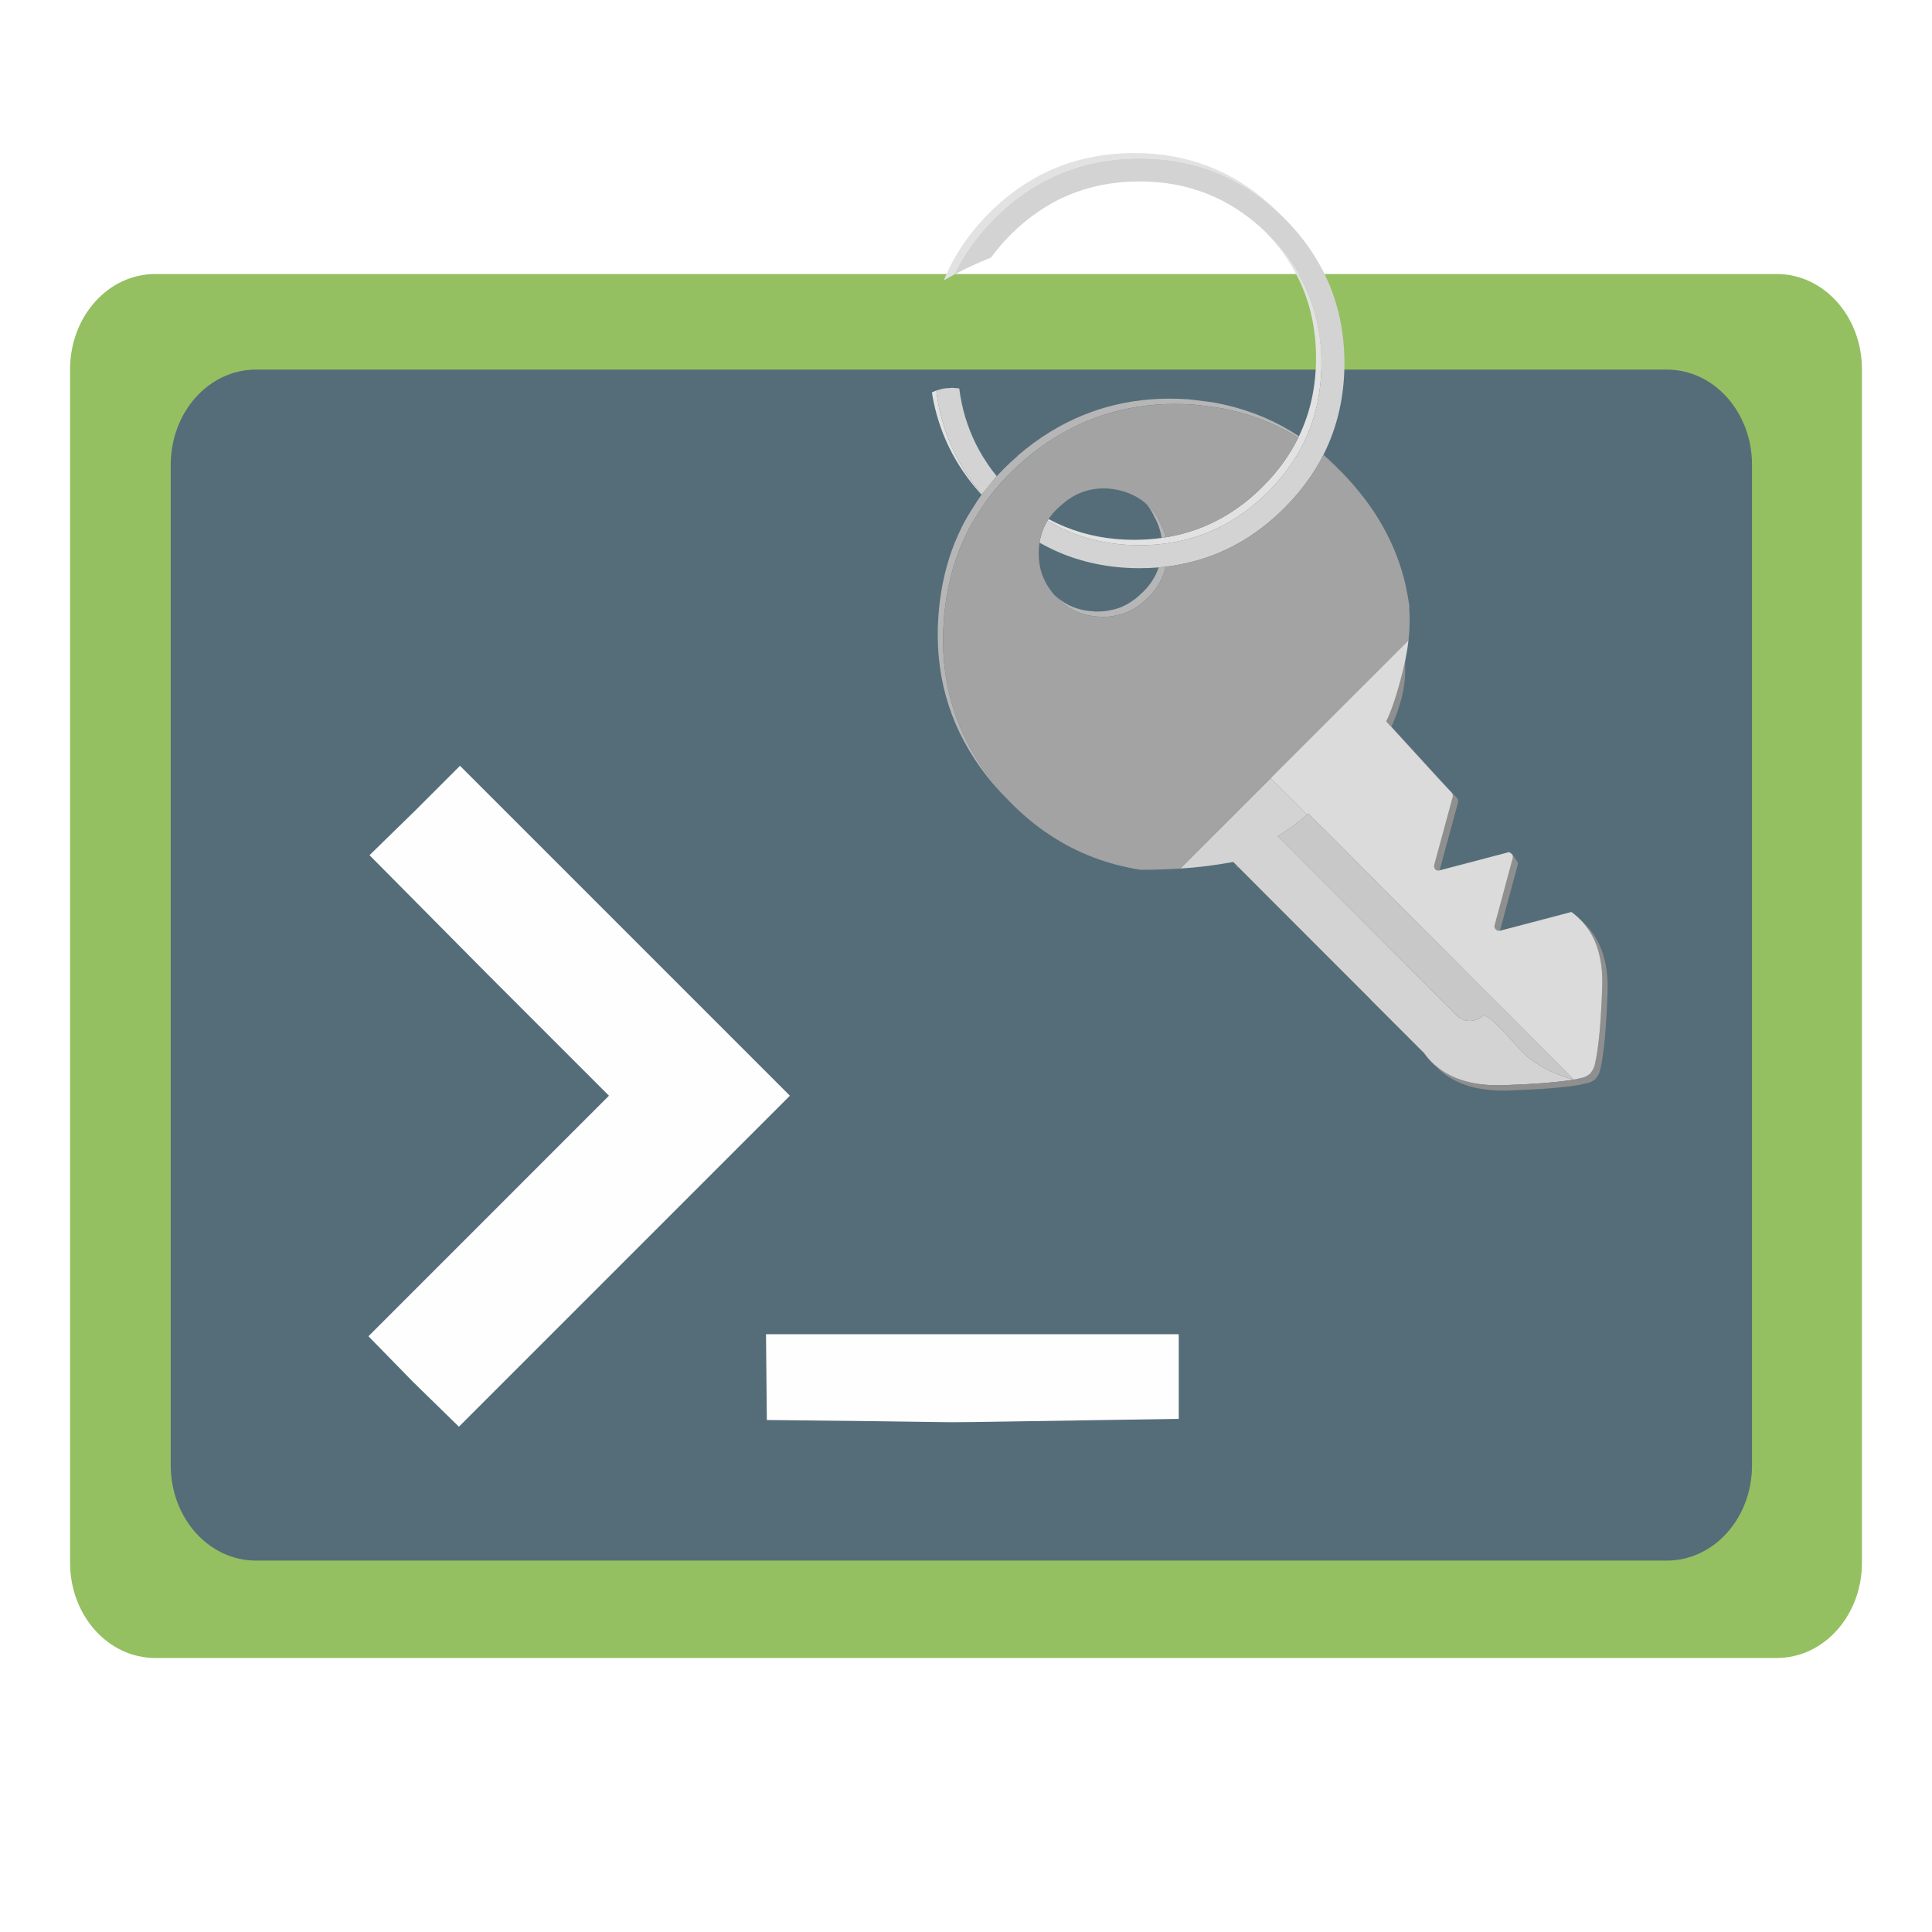
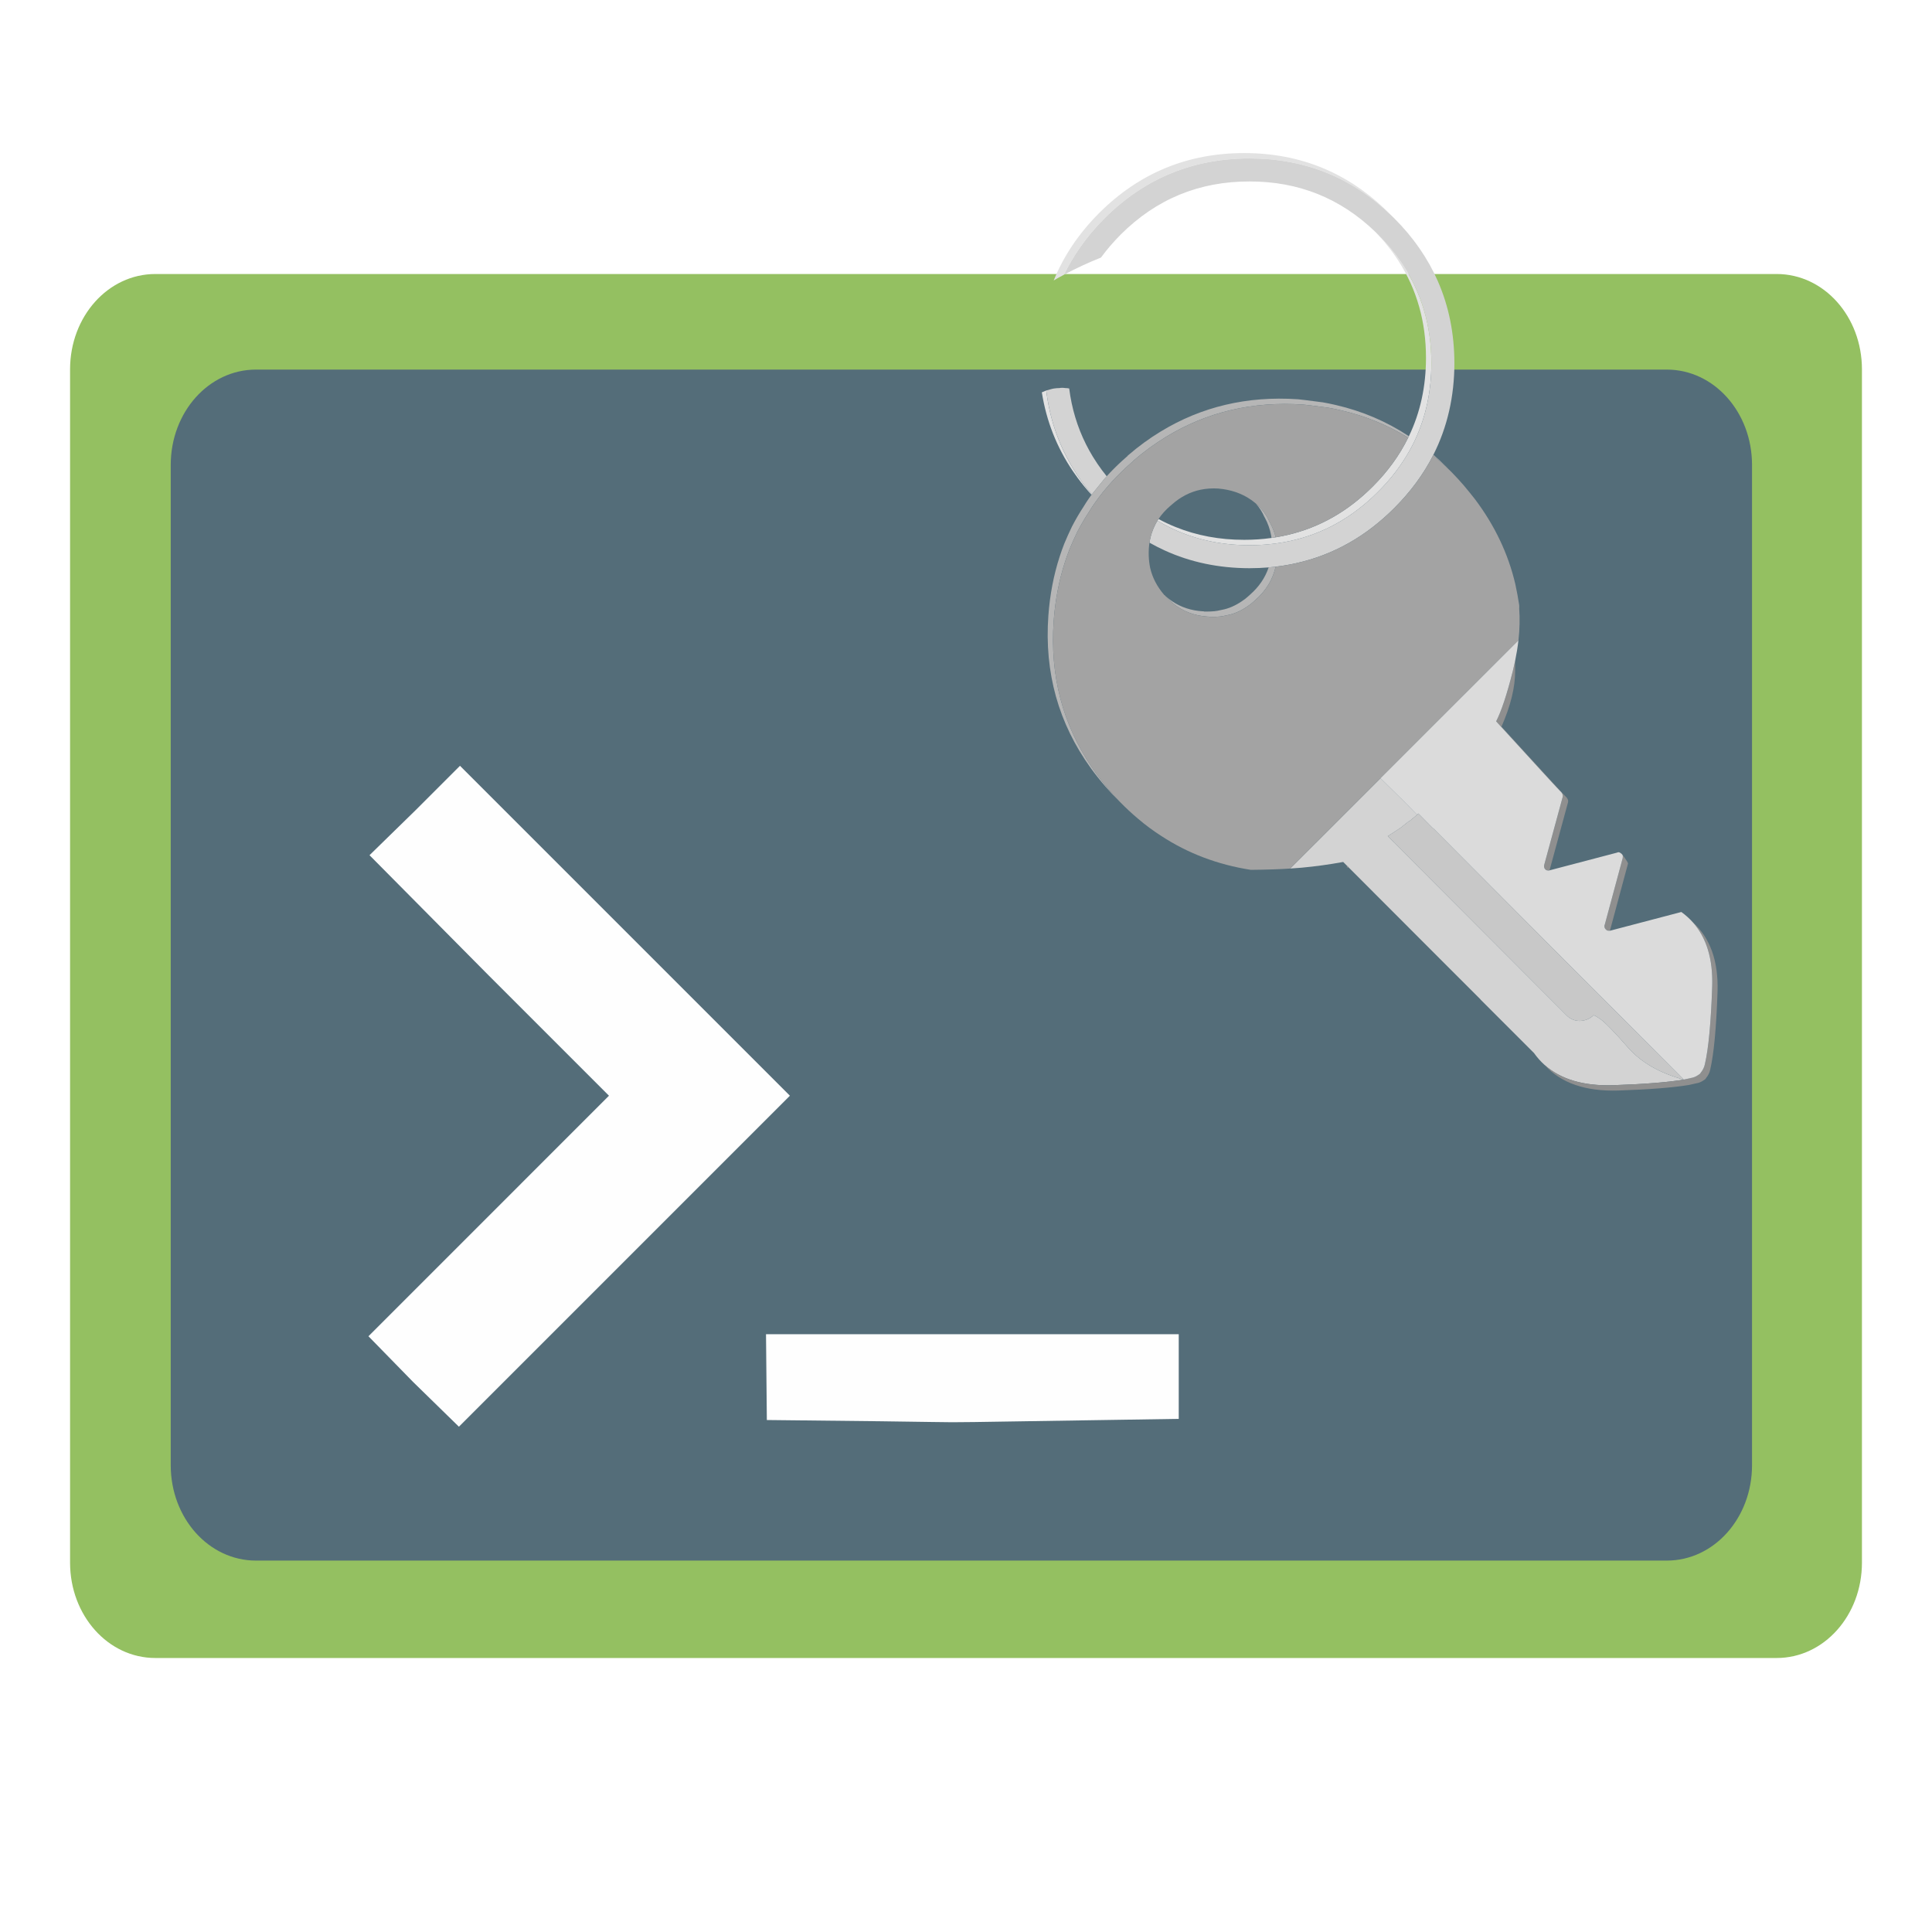
- <svg xmlns="http://www.w3.org/2000/svg" width="667.73" height="667.73" enable-background="new 0 0 626 626" version="1.1" viewBox="0 0 626 626" xml:space="preserve">
-   <g transform="translate(1.95 -2.3319)">
-     <rect x="38.497" y="117.51" width="533.68" height="403.55" fill="#546d79" />
-     <g transform="matrix(.34484 0 0 .34484 17.775 9.0754)" fill="#fefefe">
-       <path d="m331 1279-42-43 226-226-113-113-112-113 43-42 42-42 310 310-311 311z" />
+ <svg xmlns="http://www.w3.org/2000/svg" width="667.73" height="667.73" enable-background="new 0 0 626 626" version="1.1" viewBox="0 0 626 626" xml:space="preserve" id="svg32">
+   <defs id="defs36" />
+   <g transform="translate(1.95 -2.3319)" id="g30">
+     <rect x="38.497" y="117.51" width="533.68" height="403.55" fill="#546d79" id="rect2" />
+     <g transform="matrix(.34484 0 0 .34484 17.775 9.0754)" fill="#fefefe" id="g6">
+       <path d="m331 1279-42-43 226-226-113-113-112-113 43-42 42-42 310 310-311 311z" id="path4" />
    </g>
-     <path d="m48.367 91.117c-15.299 0-27.614 13.78-27.614 30.901v386.63c0 17.121 12.315 30.901 27.614 30.901h525.37c15.299 0 27.614-13.78 27.614-30.901v-386.63c0-17.121-12.315-30.901-27.614-30.901zm32.625 30.968h457.13c15.299 0 27.614 13.787 27.614 30.907v324.09c0 17.121-12.315 30.907-27.614 30.907h-457.13c-15.299 0-27.621-13.787-27.621-30.907v-324.09c0-17.121 12.321-30.907 27.621-30.907z" fill="#94c061" style="paint-order:stroke fill markers" />
-     <g transform="matrix(.50738 0 0 .50738 210.16 44.049)">
-       <g transform="matrix(1.6992 0 0 1.6992 -304.41 -297.68)" clip-rule="evenodd" fill-rule="evenodd">
-         <path d="m414.8 207.88c-14.804-14.35-32.604-21.525-53.399-21.525-21.301 0-39.467 7.5-54.5 22.5-3.536 3.543-6.652 7.26-9.35 11.15-2.247 3.233-4.206 6.583-5.875 10.05-0.465 0.25-0.931 0.5-1.4 0.75l-1.225 0.675c-0.406 0.246-0.815 0.487-1.225 0.725v-0.025c3.759-9.244 9.451-17.686 17.075-25.325 15.042-15.012 33.208-22.521 54.5-22.525 21.259 3e-3 39.392 7.512 54.399 22.525 0.337 0.337 0.67 0.678 1 1.025zm-6.1 6.075c0.331 0.331 0.664 0.665 1 1 3.316 3.316 6.225 6.799 8.725 10.45 7.55 11.081 11.325 23.714 11.325 37.9 0 10.513-2.066 20.171-6.2 28.975-0.072 0.155-0.147 0.314-0.225 0.475-0.525 1.09-1.084 2.165-1.675 3.225-3.098 5.593-7.081 10.818-11.95 15.675-4.908 4.92-10.191 8.937-15.851 12.05-5.304 2.91-10.937 5.027-16.899 6.35-1.729 0.384-3.486 0.7-5.275 0.95-0.607 0.085-1.216 0.16-1.825 0.225-2.757 0.317-5.573 0.476-8.449 0.476-10.305 0-19.788-1.983-28.45-5.95-2.097-0.97-4.146-2.053-6.15-3.25l-0.325 0.55c-0.111 0.182-0.22 0.365-0.324 0.55 0.322-0.596 0.673-1.18 1.05-1.75 2.078 1.124 4.203 2.124 6.375 3 7.946 3.219 16.555 4.827 25.825 4.825 3.518 0 6.942-0.232 10.274-0.7 0.526-0.073 1.052-0.156 1.575-0.25 1.565-0.254 3.106-0.562 4.625-0.925 11.948-2.813 22.557-8.863 31.825-18.15 5.637-5.626 10.078-11.743 13.325-18.35 0.096-0.186 0.188-0.369 0.274-0.55 4.285-8.926 6.427-18.742 6.425-29.45 2e-3 -13.51-3.414-25.61-10.25-36.3-2.478-3.868-5.403-7.551-8.775-11.051zm-113.7 89.9c-6.065-8.954-9.948-18.82-11.65-29.6 0.117-0.05 0.233-0.1 0.35-0.15 0.426-0.203 0.859-0.386 1.3-0.55 1.337 10.945 4.862 20.97 10.575 30.075 0.549 0.882 1.115 1.757 1.7 2.625 0.852 1.233 1.744 2.45 2.675 3.65 0.707 0.909 1.44 1.809 2.2 2.7-0.044 0.047-0.086 0.097-0.125 0.15-1.867-2.054-3.601-4.163-5.2-6.325-0.628-0.85-1.237-1.708-1.825-2.575z" fill="#e2e2e2" />
-         <path d="m305.58 223.6c-4.743 1.884-9.376 4.034-13.9 6.45 1.669-3.466 3.628-6.816 5.875-10.05 2.698-3.89 5.814-7.606 9.35-11.15 15.034-15 33.2-22.5 54.5-22.5 20.796 0 38.596 7.175 53.399 21.525 0.335 0.318 0.668 0.643 1 0.975 7.129 7.129 12.571 14.962 16.325 23.5 4.166 9.452 6.258 19.769 6.275 30.95-0.01 6.251-0.669 12.234-1.976 17.95-1.312 5.765-3.286 11.257-5.925 16.475-0.037 0.074-0.07 0.148-0.1 0.225-3.637 7.117-8.504 13.716-14.601 19.8-10.662 10.686-22.903 17.577-36.725 20.675-0.104 0.029-0.203 0.054-0.3 0.075-2.47 0.547-4.986 0.972-7.551 1.275-0.869 0.103-1.744 0.194-2.625 0.274-2.357 0.196-4.758 0.297-7.199 0.3-11.567-0.018-22.209-2.251-31.926-6.699-1.929-0.879-3.821-1.846-5.675-2.9 0.047-0.277 0.098-0.552 0.15-0.825 0.015-0.092 0.031-0.184 0.05-0.274 0.173-0.857 0.39-1.69 0.65-2.5 0.388-1.194 0.871-2.336 1.449-3.426l0.051-0.125c0.104-0.185 0.213-0.368 0.324-0.55l0.325-0.55c2.004 1.197 4.054 2.28 6.15 3.25 8.662 3.967 18.146 5.95 28.45 5.95 2.876 0 5.692-0.158 8.449-0.476 0.609-0.064 1.218-0.14 1.825-0.225 1.789-0.25 3.547-0.566 5.275-0.95 5.963-1.322 11.596-3.439 16.899-6.35 5.659-3.113 10.942-7.13 15.851-12.05 4.869-4.857 8.853-10.082 11.95-15.675 0.591-1.061 1.149-2.135 1.675-3.225 0.077-0.161 0.152-0.32 0.225-0.475 4.134-8.804 6.2-18.462 6.2-28.975 0-14.186-3.775-26.819-11.325-37.9-2.5-3.65-5.408-7.134-8.725-10.45-0.336-0.335-0.669-0.669-1-1-13.142-12.666-28.908-18.983-47.3-18.95-18.9-0.033-35.034 6.617-48.4 19.95-2.754 2.768-5.228 5.651-7.419 8.651zm115.78 211.8-3.1 2.449c-0.2 0.134-0.366 0.25-0.5 0.351-0.267 0.2-0.517 0.366-0.75 0.5-1.134 0.733-2.267 1.467-3.4 2.2-0.1 0.033-0.183 0.083-0.25 0.149l65.601 65.75c0.133 0.134 0.316 0.316 0.55 0.55l1.1 1.101c1.4 1.366 3.067 2.05 5 2.05 1.634-0.066 3.051-0.55 4.25-1.45 0.301-0.166 0.551-0.383 0.75-0.649 0.233-0.167 1.25 0.399 3.051 1.699 1.767 1.334 5.116 4.817 10.05 10.45 4.866 5.533 11.833 9.533 20.899 12-5.933 1-14.783 1.7-26.55 2.101-11.121 0.349-19.721-2.201-25.8-7.65-1.462-1.316-2.778-2.8-3.95-4.45l-20.1-20.1h0.05l-15.251-15.251-34.4-34.45-2-2c-5.3 0.967-10.5 1.684-15.6 2.15-1.357 0.125-2.8 0.233-4.325 0.324l33.95-33.925c0.542 0.528 1.075 1.045 1.6 1.55 4.902 4.798 8.96 8.848 12.176 12.15-0.167 0.066-0.284 0.167-0.351 0.3-0.899 0.733-1.767 1.45-2.6 2.15zm-119.2-122.8c-0.759-0.891-1.493-1.791-2.2-2.7-0.932-1.2-1.823-2.417-2.675-3.65-0.584-0.868-1.151-1.743-1.7-2.625-5.713-9.105-9.238-19.13-10.575-30.075l2.2-0.6c0.244-0.06 0.494-0.109 0.75-0.15h0.05c0.633-0.1 1.283-0.15 1.95-0.15 0.3-0.066 0.617-0.1 0.95-0.1 0.434 0 0.867 0.034 1.3 0.1 0.501 0 0.968 0.05 1.4 0.15h0.025c0.946 7.487 3.054 14.487 6.325 21 0.793 1.581 1.651 3.131 2.575 4.65 0.569 0.929 1.161 1.845 1.775 2.75 1.07 1.567 2.211 3.101 3.425 4.6-0.236 0.257-0.469 0.515-0.7 0.775z" fill="#d3d3d3" />
-         <path d="m309.9 425.32c-0.893-0.95-1.776-1.926-2.65-2.925-1.955-2.252-3.78-4.544-5.475-6.875-12.172-16.847-17.497-35.938-15.975-57.275 0.567-7.866 1.983-15.283 4.25-22.25 0.534-1.667 1.117-3.3 1.75-4.9 0.886-2.133 1.836-4.249 2.85-6.35 0.017-0.033 0.034-0.066 0.05-0.1 1.367-2.634 2.85-5.167 4.45-7.601 0.6-1 1.25-2 1.95-3 0.342-0.488 0.692-0.972 1.05-1.45l4.875-6.025c0.231-0.26 0.464-0.519 0.7-0.775 1.816-1.997 3.75-3.931 5.8-5.8 0.519-0.471 1.044-0.938 1.574-1.4 0.167-0.167 0.317-0.3 0.45-0.4 0.033-0.1 0.101-0.184 0.2-0.25 3.934-3.4 8.017-6.383 12.25-8.95 15.366-9.367 32.533-13.417 51.5-12.15h0.05c0.601 0.033 3.55 0.4 8.851 1.1 0.1 0 0.25 0.017 0.449 0.05 1.534 0.267 3.017 0.567 4.45 0.9 0.2 0.033 0.417 0.083 0.65 0.15 9.905 2.289 19.021 6.189 27.35 11.7-0.087 0.181-0.179 0.364-0.274 0.55-7.707-4.751-16.065-8.167-25.075-10.25-0.233-0.066-0.45-0.117-0.65-0.15-1.434-0.333-2.916-0.633-4.45-0.9-0.199-0.033-0.35-0.05-0.449-0.05-5.301-0.7-8.25-1.067-8.851-1.1h-0.05c-18.98-1.281-36.146 2.769-51.5 12.15-4.22 2.58-8.303 5.563-12.25 8.95-0.1 0.066-0.167 0.15-0.2 0.25-0.133 0.1-0.283 0.233-0.45 0.4-5.433 4.733-10.1 9.883-14 15.45-0.7 1-1.35 2-1.95 3-1.6 2.434-3.083 4.967-4.45 7.601-1.034 2.133-2 4.283-2.9 6.449-0.634 1.608-1.217 3.242-1.75 4.9-2.268 6.971-3.685 14.388-4.25 22.25-1.451 20.351 3.324 38.659 14.325 54.925 2.144 3.148 4.519 6.224 7.125 9.226 0.08 0.091 0.163 0.183 0.25 0.274 1.057 1.209 2.132 2.384 3.225 3.525-0.952-0.93-1.894-1.889-2.825-2.874zm53.9-109.28c0.185 0.165 0.368 0.332 0.55 0.5 2.034 1.934 3.551 4.05 4.551 6.351 0.1 0.199 0.199 0.383 0.3 0.55 0.91 1.683 1.594 3.44 2.05 5.274-0.523 0.094-1.049 0.177-1.575 0.25-0.054-0.359-0.112-0.718-0.175-1.074-0.434-2.267-1.2-4.417-2.3-6.45-0.101-0.167-0.2-0.351-0.3-0.55-0.748-1.718-1.781-3.335-3.101-4.851zm-33.9 34.85c0.853 0.762 1.744 1.445 2.675 2.05 3.235 2.124 6.943 3.324 11.125 3.6h0.25c0.166 0 0.316 0.033 0.45 0.101h0.3 0.3 0.3c1.066 0 2.101-0.051 3.101-0.15 0.233-0.066 0.483-0.1 0.75-0.1l2.849-0.601c2.5-0.633 4.967-1.85 7.4-3.649 0.1-0.101 0.199-0.167 0.3-0.2 0.434-0.367 0.866-0.733 1.3-1.101 0.033-0.066 0.1-0.116 0.2-0.149 0-0.066 0.05-0.117 0.149-0.15 0.101-0.133 0.184-0.217 0.25-0.25 3.351-2.926 5.684-6.342 7-10.25 0.881-0.08 1.756-0.172 2.625-0.274-1.101 4.872-3.643 9.047-7.625 12.524-0.066 0.033-0.149 0.117-0.25 0.25-0.1 0.033-0.149 0.084-0.149 0.15-0.101 0.033-0.167 0.083-0.2 0.149-0.434 0.367-0.866 0.733-1.3 1.101-0.101 0.033-0.2 0.1-0.3 0.2-2.434 1.8-4.9 3.017-7.4 3.649l-2.85 0.601c-0.267 0-0.517 0.033-0.75 0.1-1 0.1-2.034 0.15-3.101 0.15h-0.3-0.3-0.3c-0.134-0.067-0.284-0.101-0.45-0.101h-0.25c-5.009-0.33-9.343-1.98-13-4.95-0.979-0.805-1.912-1.705-2.799-2.7zm100.6-53.175c1.706 1.48 3.372 3.038 5 4.675 0.208 0.212 0.416 0.429 0.625 0.65-1.864-1.801-3.772-3.501-5.725-5.1 0.03-0.076 0.063-0.151 0.1-0.225z" fill="#b6b6b6" />
-         <path d="m462.48 367.48-51.85 51.825-33.95 33.925c-4.175 0.269-8.983 0.427-14.425 0.476h-0.4c-12.399-1.934-23.616-6.184-33.649-12.75-3.066-1.967-5.983-4.134-8.75-6.5-2.308-1.941-4.549-4.024-6.725-6.25-1.093-1.142-2.168-2.316-3.225-3.525-0.087-0.092-0.17-0.184-0.25-0.274-2.606-3.002-4.981-6.077-7.125-9.226-11.001-16.266-15.776-34.574-14.325-54.925 0.565-7.862 1.982-15.279 4.25-22.25 0.533-1.658 1.116-3.292 1.75-4.9 0.9-2.166 1.867-4.316 2.9-6.449 1.367-2.634 2.85-5.167 4.45-7.601 0.6-1 1.25-2 1.95-3 3.9-5.566 8.566-10.716 14-15.45 0.167-0.167 0.317-0.3 0.45-0.4 0.033-0.1 0.101-0.184 0.2-0.25 3.947-3.387 8.03-6.37 12.25-8.95 15.354-9.381 32.52-13.431 51.5-12.15h0.05c0.601 0.033 3.55 0.4 8.851 1.1 0.1 0 0.25 0.017 0.449 0.05 1.534 0.267 3.017 0.567 4.45 0.9 0.2 0.033 0.417 0.083 0.65 0.15 9.01 2.083 17.368 5.499 25.075 10.25-3.247 6.607-7.688 12.724-13.325 18.35-9.269 9.287-19.877 15.336-31.825 18.15-1.519 0.363-3.06 0.671-4.625 0.925-0.456-1.834-1.14-3.592-2.05-5.274-0.101-0.167-0.2-0.351-0.3-0.55-1-2.301-2.517-4.417-4.551-6.351-0.182-0.168-0.365-0.335-0.55-0.5-0.334-0.288-0.676-0.563-1.024-0.825-0.246-0.19-0.496-0.374-0.75-0.55-3.474-2.444-7.615-3.87-12.426-4.275-2.301-0.139-4.501 0.011-6.6 0.45-3.92 0.822-7.487 2.656-10.7 5.5-0.233 0.167-0.45 0.351-0.649 0.551-1.766 1.505-3.249 3.154-4.45 4.949-0.377 0.57-0.728 1.154-1.05 1.75l-0.051 0.125c-0.578 1.09-1.062 2.231-1.449 3.426-0.261 0.81-0.478 1.643-0.65 2.5-0.019 0.091-0.035 0.183-0.05 0.274-0.053 0.273-0.104 0.548-0.15 0.825-0.114 0.75-0.198 1.517-0.25 2.3v0.15c-0.09 1.646-0.04 3.246 0.15 4.8 0.082 0.744 0.199 1.478 0.35 2.2 0.834 3.666 2.601 7.066 5.3 10.2 0.018 0.016 0.034 0.032 0.051 0.05h0.1c0.133 0.155 0.266 0.306 0.4 0.45 0.887 0.994 1.819 1.895 2.8 2.699 3.657 2.97 7.991 4.62 13 4.95h0.25c0.166 0 0.316 0.033 0.45 0.101h0.3 0.3 0.3c1.066 0 2.101-0.051 3.101-0.15 0.233-0.066 0.483-0.1 0.75-0.1l2.847-0.601c2.5-0.633 4.967-1.85 7.4-3.649 0.1-0.101 0.199-0.167 0.3-0.2 0.434-0.367 0.866-0.733 1.3-1.101 0.033-0.066 0.1-0.116 0.2-0.149 0-0.066 0.05-0.117 0.149-0.15 0.101-0.133 0.184-0.217 0.25-0.25 3.982-3.478 6.524-7.652 7.625-12.524 2.564-0.304 5.081-0.729 7.551-1.275 0.097-0.021 0.196-0.046 0.3-0.075 13.821-3.098 26.063-9.989 36.725-20.675 6.097-6.083 10.964-12.683 14.601-19.8 1.952 1.598 3.86 3.298 5.725 5.1 0.461 0.441 0.919 0.892 1.375 1.35 1.5 1.533 2.983 3.15 4.45 4.85 1.399 1.667 2.767 3.35 4.1 5.05 7.5 9.934 12.584 20.617 15.25 32.05 0.566 2.601 1.05 5.217 1.45 7.851 0.033 0.467 0.033 0.883 0 1.25 0.284 3.789 0.192 7.798-0.276 12.022z" fill="#a3a3a3" />
-         <path d="m474.18 453.9h-0.024v0.05c-0.367 0.066-0.75 0.033-1.15-0.101-0.192-0.096-0.359-0.229-0.5-0.399-0.115-0.131-0.216-0.281-0.3-0.45v-0.15c-0.134-0.333-0.134-0.683 0-1.05l-0.05 0.101 6.949-25.551c0.101-0.399 0.051-0.816-0.149-1.25-0.167-0.366-0.417-0.683-0.75-0.949-0.134-0.034-8.167-8.784-24.101-26.25 1.967-3.834 4.051-10.117 6.25-18.851 0.32-1.295 0.612-2.57 0.875-3.825-5e-3 1.095-5e-3 2.328 0 3.7 0.032 6.125-1.677 13.117-5.125 20.976 15.934 17.466 23.967 26.216 24.101 26.25 0.333 0.267 0.583 0.583 0.75 0.949 0.2 0.434 0.25 0.851 0.149 1.25l-5.975 21.976-0.975 3.575 0.05-0.101c-0.012 0.032-0.02 0.065-0.025 0.1zm53.775 19.45c6.564 5.904 9.681 14.588 9.35 26.051-0.467 13.733-1.383 23.517-2.75 29.35-0.233 1.167-0.767 2.25-1.6 3.25l-0.15 0.3c-0.333 0.233-0.649 0.45-0.95 0.65-0.8 0.533-1.666 0.866-2.6 1-0.8 0.2-1.684 0.399-2.65 0.6-5.933 1-14.783 1.7-26.55 2.101-12.402 0.389-21.669-2.827-27.8-9.65 6.079 5.449 14.679 7.999 25.8 7.65 11.767-0.4 20.617-1.101 26.55-2.101 0.967-0.2 1.851-0.399 2.65-0.6 0.934-0.134 1.8-0.467 2.6-1 0.301-0.2 0.617-0.417 0.95-0.65l0.15-0.3c0.833-1 1.366-2.083 1.6-3.25 1.367-5.833 2.283-15.616 2.75-29.35 0.296-10.23-2.154-18.247-7.35-24.051zm-31.125 3.225c-0.357 0.039-0.698 0.014-1.025-0.075-0.333-0.2-0.6-0.467-0.8-0.8-0.066-0.066-0.1-0.15-0.1-0.25-0.134-0.334-0.15-0.667-0.051-1l0.051-0.05 6.75-25.051c0.1-0.433 0.083-0.85-0.051-1.25 1.423 1.927 2.105 3.01 2.051 3.25l-6.75 25.051-0.051 0.05c-0.011 0.039-0.019 0.081-0.024 0.125zm-98.225-23.825c-0.2 0.036-0.399 0.069-0.6 0.1v-0.699z" fill="#8f8f8f" />
-         <path d="m410.62 419.3 51.85-51.825c-0.286 2.505-0.703 5.089-1.25 7.75-0.263 1.255-0.555 2.53-0.875 3.825-2.199 8.733-4.283 15.017-6.25 18.851 15.934 17.466 23.967 26.216 24.101 26.25 0.333 0.267 0.583 0.583 0.75 0.949 0.2 0.434 0.25 0.851 0.149 1.25l-6.95 25.55 0.05-0.101c-0.134 0.367-0.134 0.717 0 1.05v0.151c0.084 0.169 0.185 0.319 0.3 0.45 0.141 0.17 0.308 0.304 0.5 0.399 0.4 0.134 0.783 0.167 1.15 0.101v-0.05h0.024l25.325-6.65c0.434-0.233 0.833-0.217 1.2 0.05 0.333 0.167 0.633 0.434 0.899 0.8 0.134 0.4 0.15 0.817 0.051 1.25l-6.749 25.05-0.051 0.05c-0.1 0.333-0.083 0.666 0.051 1 0 0.1 0.033 0.184 0.1 0.25 0.2 0.333 0.467 0.6 0.8 0.8 0.327 0.089 0.668 0.114 1.025 0.075 0.039-0.01 0.081-0.018 0.125-0.025v0.101l0.1-0.101 26.65-7c1.576 1.142 2.992 2.408 4.25 3.8 5.195 5.805 7.646 13.821 7.35 24.051-0.467 13.733-1.383 23.517-2.75 29.35-0.233 1.167-0.767 2.25-1.6 3.25l-0.15 0.3c-0.333 0.233-0.649 0.45-0.95 0.65-0.8 0.533-1.666 0.866-2.6 1-0.8 0.2-1.684 0.399-2.65 0.6-21.5-21.6-32.816-32.934-33.949-34l-60.101-60.351c-0.2-0.101-0.366-0.233-0.5-0.4l-5.2-5.25-0.149 0.15c-0.101 0.066-0.2 0.166-0.3 0.3-3.216-3.303-7.273-7.353-12.176-12.15-0.525-0.505-1.058-1.022-1.6-1.55zm10.725 16.1 0.101 0.05h-0.101z" fill="#dbdbdb" />
-         <path d="m421.35 435.4v0.05h0.101c0.833-0.7 1.7-1.417 2.6-2.15 0.066-0.133 0.184-0.233 0.351-0.3 0.1-0.134 0.199-0.233 0.3-0.3l0.149-0.15 5.2 5.25c0.134 0.167 0.3 0.3 0.5 0.4l60.101 60.35c1.133 1.066 12.449 12.4 33.949 34-9.066-2.467-16.033-6.467-20.899-12-4.934-5.633-8.283-9.116-10.05-10.45-1.801-1.3-2.817-1.866-3.051-1.699-0.199 0.267-0.449 0.483-0.75 0.649-1.199 0.9-2.616 1.384-4.25 1.45-1.933 0-3.6-0.684-5-2.05l-1.1-1.101c-0.233-0.233-0.417-0.416-0.55-0.55l-65.601-65.75c0.067-0.066 0.15-0.116 0.25-0.149 1.134-0.733 2.267-1.467 3.4-2.2 0.233-0.134 0.483-0.3 0.75-0.5 0.134-0.101 0.3-0.217 0.5-0.351z" fill="#c8c8c8" />
+     <path d="m48.367 91.117c-15.299 0-27.614 13.78-27.614 30.901v386.63c0 17.121 12.315 30.901 27.614 30.901h525.37c15.299 0 27.614-13.78 27.614-30.901v-386.63c0-17.121-12.315-30.901-27.614-30.901zm32.625 30.968h457.13c15.299 0 27.614 13.787 27.614 30.907v324.09c0 17.121-12.315 30.907-27.614 30.907h-457.13c-15.299 0-27.621-13.787-27.621-30.907v-324.09c0-17.121 12.321-30.907 27.621-30.907z" fill="#94c061" style="paint-order:stroke fill markers" id="path8" />
+     <g transform="matrix(0.50738,0,0,0.50738,245.7852,44.049)" id="g26">
+       <g transform="matrix(1.6992,0,0,1.6992,-304.41,-297.68)" id="g24" style="clip-rule:evenodd;fill-rule:evenodd">
+         <path d="m 414.8,207.88 c -14.804,-14.35 -32.604,-21.525 -53.399,-21.525 -21.301,0 -39.467,7.5 -54.5,22.5 -3.536,3.543 -6.652,7.26 -9.35,11.15 -2.247,3.233 -4.206,6.583 -5.875,10.05 -0.465,0.25 -0.931,0.5 -1.4,0.75 l -1.225,0.675 c -0.406,0.246 -0.815,0.487 -1.225,0.725 v -0.025 c 3.759,-9.244 9.451,-17.686 17.075,-25.325 15.042,-15.012 33.208,-22.521 54.5,-22.525 21.259,0.003 39.392,7.512 54.399,22.525 0.337,0.337 0.67,0.678 1,1.025 z m -6.1,6.075 c 0.331,0.331 0.664,0.665 1,1 3.316,3.316 6.225,6.799 8.725,10.45 7.55,11.081 11.325,23.714 11.325,37.9 0,10.513 -2.066,20.171 -6.2,28.975 -0.072,0.155 -0.147,0.314 -0.225,0.475 -0.525,1.09 -1.084,2.165 -1.675,3.225 -3.098,5.593 -7.081,10.818 -11.95,15.675 -4.908,4.92 -10.191,8.937 -15.851,12.05 -5.304,2.91 -10.937,5.027 -16.899,6.35 -1.729,0.384 -3.486,0.7 -5.275,0.95 -0.607,0.085 -1.216,0.16 -1.825,0.225 -2.757,0.317 -5.573,0.476 -8.449,0.476 -10.305,0 -19.788,-1.983 -28.45,-5.95 -2.097,-0.97 -4.146,-2.053 -6.15,-3.25 l -0.325,0.55 c -0.111,0.182 -0.22,0.365 -0.324,0.55 0.322,-0.596 0.673,-1.18 1.05,-1.75 2.078,1.124 4.203,2.124 6.375,3 7.946,3.219 16.555,4.827 25.825,4.825 3.518,0 6.942,-0.232 10.274,-0.7 0.526,-0.073 1.052,-0.156 1.575,-0.25 1.565,-0.254 3.106,-0.562 4.625,-0.925 11.948,-2.813 22.557,-8.863 31.825,-18.15 5.637,-5.626 10.078,-11.743 13.325,-18.35 0.096,-0.186 0.188,-0.369 0.274,-0.55 4.285,-8.926 6.427,-18.742 6.425,-29.45 0.002,-13.51 -3.414,-25.61 -10.25,-36.3 -2.478,-3.868 -5.403,-7.551 -8.775,-11.051 z m -113.7,89.9 c -6.065,-8.954 -9.948,-18.82 -11.65,-29.6 0.117,-0.05 0.233,-0.1 0.35,-0.15 0.426,-0.203 0.859,-0.386 1.3,-0.55 1.337,10.945 4.862,20.97 10.575,30.075 0.549,0.882 1.115,1.757 1.7,2.625 0.852,1.233 1.744,2.45 2.675,3.65 0.707,0.909 1.44,1.809 2.2,2.7 -0.044,0.047 -0.086,0.097 -0.125,0.15 -1.867,-2.054 -3.601,-4.163 -5.2,-6.325 -0.628,-0.85 -1.237,-1.708 -1.825,-2.575 z" id="path10" style="fill:#e2e2e2" />
+         <path d="m 305.58,223.6 c -4.743,1.884 -9.376,4.034 -13.9,6.45 1.669,-3.466 3.628,-6.816 5.875,-10.05 2.698,-3.89 5.814,-7.606 9.35,-11.15 15.034,-15 33.2,-22.5 54.5,-22.5 20.796,0 38.596,7.175 53.399,21.525 0.335,0.318 0.668,0.643 1,0.975 7.129,7.129 12.571,14.962 16.325,23.5 4.166,9.452 6.258,19.769 6.275,30.95 -0.01,6.251 -0.669,12.234 -1.976,17.95 -1.312,5.765 -3.286,11.257 -5.925,16.475 -0.037,0.074 -0.07,0.148 -0.1,0.225 -3.637,7.117 -8.504,13.716 -14.601,19.8 -10.662,10.686 -22.903,17.577 -36.725,20.675 -0.104,0.029 -0.203,0.054 -0.3,0.075 -2.47,0.547 -4.986,0.972 -7.551,1.275 -0.869,0.103 -1.744,0.194 -2.625,0.274 -2.357,0.196 -4.758,0.297 -7.199,0.3 -11.567,-0.018 -22.209,-2.251 -31.926,-6.699 -1.929,-0.879 -3.821,-1.846 -5.675,-2.9 0.047,-0.277 0.098,-0.552 0.15,-0.825 0.015,-0.092 0.031,-0.184 0.05,-0.274 0.173,-0.857 0.39,-1.69 0.65,-2.5 0.388,-1.194 0.871,-2.336 1.449,-3.426 l 0.051,-0.125 c 0.104,-0.185 0.213,-0.368 0.324,-0.55 l 0.325,-0.55 c 2.004,1.197 4.054,2.28 6.15,3.25 8.662,3.967 18.146,5.95 28.45,5.95 2.876,0 5.692,-0.158 8.449,-0.476 0.609,-0.064 1.218,-0.14 1.825,-0.225 1.789,-0.25 3.547,-0.566 5.275,-0.95 5.963,-1.322 11.596,-3.439 16.899,-6.35 5.659,-3.113 10.942,-7.13 15.851,-12.05 4.869,-4.857 8.853,-10.082 11.95,-15.675 0.591,-1.061 1.149,-2.135 1.675,-3.225 0.077,-0.161 0.152,-0.32 0.225,-0.475 4.134,-8.804 6.2,-18.462 6.2,-28.975 0,-14.186 -3.775,-26.819 -11.325,-37.9 -2.5,-3.65 -5.408,-7.134 -8.725,-10.45 -0.336,-0.335 -0.669,-0.669 -1,-1 -13.142,-12.666 -28.908,-18.983 -47.3,-18.95 -18.9,-0.033 -35.034,6.617 -48.4,19.95 -2.754,2.768 -5.228,5.651 -7.419,8.651 z m 115.78,211.8 -3.1,2.449 c -0.2,0.134 -0.366,0.25 -0.5,0.351 -0.267,0.2 -0.517,0.366 -0.75,0.5 -1.134,0.733 -2.267,1.467 -3.4,2.2 -0.1,0.033 -0.183,0.083 -0.25,0.149 l 65.601,65.75 c 0.133,0.134 0.316,0.316 0.55,0.55 l 1.1,1.101 c 1.4,1.366 3.067,2.05 5,2.05 1.634,-0.066 3.051,-0.55 4.25,-1.45 0.301,-0.166 0.551,-0.383 0.75,-0.649 0.233,-0.167 1.25,0.399 3.051,1.699 1.767,1.334 5.116,4.817 10.05,10.45 4.866,5.533 11.833,9.533 20.899,12 -5.933,1 -14.783,1.7 -26.55,2.101 -11.121,0.349 -19.721,-2.201 -25.8,-7.65 -1.462,-1.316 -2.778,-2.8 -3.95,-4.45 l -20.1,-20.1 h 0.05 L 433.01,487.2 l -34.4,-34.45 -2,-2 c -5.3,0.967 -10.5,1.684 -15.6,2.15 -1.357,0.125 -2.8,0.233 -4.325,0.324 l 33.95,-33.925 c 0.542,0.528 1.075,1.045 1.6,1.55 4.902,4.798 8.96,8.848 12.176,12.15 -0.167,0.066 -0.284,0.167 -0.351,0.3 -0.899,0.733 -1.767,1.45 -2.6,2.15 z M 302.16,312.6 c -0.759,-0.891 -1.493,-1.791 -2.2,-2.7 -0.932,-1.2 -1.823,-2.417 -2.675,-3.65 -0.584,-0.868 -1.151,-1.743 -1.7,-2.625 -5.713,-9.105 -9.238,-19.13 -10.575,-30.075 l 2.2,-0.6 c 0.244,-0.06 0.494,-0.109 0.75,-0.15 h 0.05 c 0.633,-0.1 1.283,-0.15 1.95,-0.15 0.3,-0.066 0.617,-0.1 0.95,-0.1 0.434,0 0.867,0.034 1.3,0.1 0.501,0 0.968,0.05 1.4,0.15 h 0.025 c 0.946,7.487 3.054,14.487 6.325,21 0.793,1.581 1.651,3.131 2.575,4.65 0.569,0.929 1.161,1.845 1.775,2.75 1.07,1.567 2.211,3.101 3.425,4.6 -0.236,0.257 -0.469,0.515 -0.7,0.775 z" id="path12" style="fill:#d3d3d3" />
+         <path d="m 309.9,425.32 c -0.893,-0.95 -1.776,-1.926 -2.65,-2.925 -1.955,-2.252 -3.78,-4.544 -5.475,-6.875 -12.172,-16.847 -17.497,-35.938 -15.975,-57.275 0.567,-7.866 1.983,-15.283 4.25,-22.25 0.534,-1.667 1.117,-3.3 1.75,-4.9 0.886,-2.133 1.836,-4.249 2.85,-6.35 0.017,-0.033 0.034,-0.066 0.05,-0.1 1.367,-2.634 2.85,-5.167 4.45,-7.601 0.6,-1 1.25,-2 1.95,-3 0.342,-0.488 0.692,-0.972 1.05,-1.45 l 4.875,-6.025 c 0.231,-0.26 0.464,-0.519 0.7,-0.775 1.816,-1.997 3.75,-3.931 5.8,-5.8 0.519,-0.471 1.044,-0.938 1.574,-1.4 0.167,-0.167 0.317,-0.3 0.45,-0.4 0.033,-0.1 0.101,-0.184 0.2,-0.25 3.934,-3.4 8.017,-6.383 12.25,-8.95 15.366,-9.367 32.533,-13.417 51.5,-12.15 h 0.05 c 0.601,0.033 3.55,0.4 8.851,1.1 0.1,0 0.25,0.017 0.449,0.05 1.534,0.267 3.017,0.567 4.45,0.9 0.2,0.033 0.417,0.083 0.65,0.15 9.905,2.289 19.021,6.189 27.35,11.7 -0.087,0.181 -0.179,0.364 -0.274,0.55 -7.707,-4.751 -16.065,-8.167 -25.075,-10.25 -0.233,-0.066 -0.45,-0.117 -0.65,-0.15 -1.434,-0.333 -2.916,-0.633 -4.45,-0.9 -0.199,-0.033 -0.35,-0.05 -0.449,-0.05 -5.301,-0.7 -8.25,-1.067 -8.851,-1.1 h -0.05 c -18.98,-1.281 -36.146,2.769 -51.5,12.15 -4.22,2.58 -8.303,5.563 -12.25,8.95 -0.1,0.066 -0.167,0.15 -0.2,0.25 -0.133,0.1 -0.283,0.233 -0.45,0.4 -5.433,4.733 -10.1,9.883 -14,15.45 -0.7,1 -1.35,2 -1.95,3 -1.6,2.434 -3.083,4.967 -4.45,7.601 -1.034,2.133 -2,4.283 -2.9,6.449 -0.634,1.608 -1.217,3.242 -1.75,4.9 -2.268,6.971 -3.685,14.388 -4.25,22.25 -1.451,20.351 3.324,38.659 14.325,54.925 2.144,3.148 4.519,6.224 7.125,9.226 0.08,0.091 0.163,0.183 0.25,0.274 1.057,1.209 2.132,2.384 3.225,3.525 -0.952,-0.93 -1.894,-1.889 -2.825,-2.874 z m 53.9,-109.28 c 0.185,0.165 0.368,0.332 0.55,0.5 2.034,1.934 3.551,4.05 4.551,6.351 0.1,0.199 0.199,0.383 0.3,0.55 0.91,1.683 1.594,3.44 2.05,5.274 -0.523,0.094 -1.049,0.177 -1.575,0.25 -0.054,-0.359 -0.112,-0.718 -0.175,-1.074 -0.434,-2.267 -1.2,-4.417 -2.3,-6.45 -0.101,-0.167 -0.2,-0.351 -0.3,-0.55 -0.748,-1.718 -1.781,-3.335 -3.101,-4.851 z m -33.9,34.85 c 0.853,0.762 1.744,1.445 2.675,2.05 3.235,2.124 6.943,3.324 11.125,3.6 h 0.25 c 0.166,0 0.316,0.033 0.45,0.101 h 0.3 0.3 0.3 c 1.066,0 2.101,-0.051 3.101,-0.15 0.233,-0.066 0.483,-0.1 0.75,-0.1 L 352,355.79 c 2.5,-0.633 4.967,-1.85 7.4,-3.649 0.1,-0.101 0.199,-0.167 0.3,-0.2 0.434,-0.367 0.866,-0.733 1.3,-1.101 0.033,-0.066 0.1,-0.116 0.2,-0.149 0,-0.066 0.05,-0.117 0.149,-0.15 0.101,-0.133 0.184,-0.217 0.25,-0.25 3.351,-2.926 5.684,-6.342 7,-10.25 0.881,-0.08 1.756,-0.172 2.625,-0.274 -1.101,4.872 -3.643,9.047 -7.625,12.524 -0.066,0.033 -0.149,0.117 -0.25,0.25 -0.1,0.033 -0.149,0.084 -0.149,0.15 -0.101,0.033 -0.167,0.083 -0.2,0.149 -0.434,0.367 -0.866,0.733 -1.3,1.101 -0.101,0.033 -0.2,0.1 -0.3,0.2 -2.434,1.8 -4.9,3.017 -7.4,3.649 l -2.85,0.601 c -0.267,0 -0.517,0.033 -0.75,0.1 -1,0.1 -2.034,0.15 -3.101,0.15 h -0.3 -0.3 -0.3 c -0.134,-0.067 -0.284,-0.101 -0.45,-0.101 h -0.25 c -5.009,-0.33 -9.343,-1.98 -13,-4.95 -0.979,-0.805 -1.912,-1.705 -2.799,-2.7 z m 100.6,-53.175 c 1.706,1.48 3.372,3.038 5,4.675 0.208,0.212 0.416,0.429 0.625,0.65 -1.864,-1.801 -3.772,-3.501 -5.725,-5.1 0.03,-0.076 0.063,-0.151 0.1,-0.225 z" id="path14" style="fill:#b6b6b6" />
+         <path d="m 462.48,367.48 -51.85,51.825 -33.95,33.925 c -4.175,0.269 -8.983,0.427 -14.425,0.476 h -0.4 c -12.399,-1.934 -23.616,-6.184 -33.649,-12.75 -3.066,-1.967 -5.983,-4.134 -8.75,-6.5 -2.308,-1.941 -4.549,-4.024 -6.725,-6.25 -1.093,-1.142 -2.168,-2.316 -3.225,-3.525 -0.087,-0.092 -0.17,-0.184 -0.25,-0.274 -2.606,-3.002 -4.981,-6.077 -7.125,-9.226 -11.001,-16.266 -15.776,-34.574 -14.325,-54.925 0.565,-7.862 1.982,-15.279 4.25,-22.25 0.533,-1.658 1.116,-3.292 1.75,-4.9 0.9,-2.166 1.867,-4.316 2.9,-6.449 1.367,-2.634 2.85,-5.167 4.45,-7.601 0.6,-1 1.25,-2 1.95,-3 3.9,-5.566 8.566,-10.716 14,-15.45 0.167,-0.167 0.317,-0.3 0.45,-0.4 0.033,-0.1 0.101,-0.184 0.2,-0.25 3.947,-3.387 8.03,-6.37 12.25,-8.95 15.354,-9.381 32.52,-13.431 51.5,-12.15 h 0.05 c 0.601,0.033 3.55,0.4 8.851,1.1 0.1,0 0.25,0.017 0.449,0.05 1.534,0.267 3.017,0.567 4.45,0.9 0.2,0.033 0.417,0.083 0.65,0.15 9.01,2.083 17.368,5.499 25.075,10.25 -3.247,6.607 -7.688,12.724 -13.325,18.35 -9.269,9.287 -19.877,15.336 -31.825,18.15 -1.519,0.363 -3.06,0.671 -4.625,0.925 -0.456,-1.834 -1.14,-3.592 -2.05,-5.274 -0.101,-0.167 -0.2,-0.351 -0.3,-0.55 -1,-2.301 -2.517,-4.417 -4.551,-6.351 -0.182,-0.168 -0.365,-0.335 -0.55,-0.5 -0.334,-0.288 -0.676,-0.563 -1.024,-0.825 -0.246,-0.19 -0.496,-0.374 -0.75,-0.55 -3.474,-2.444 -7.615,-3.87 -12.426,-4.275 -2.301,-0.139 -4.501,0.011 -6.6,0.45 -3.92,0.822 -7.487,2.656 -10.7,5.5 -0.233,0.167 -0.45,0.351 -0.649,0.551 -1.766,1.505 -3.249,3.154 -4.45,4.949 -0.377,0.57 -0.728,1.154 -1.05,1.75 l -0.051,0.125 c -0.578,1.09 -1.062,2.231 -1.449,3.426 -0.261,0.81 -0.478,1.643 -0.65,2.5 -0.019,0.091 -0.035,0.183 -0.05,0.274 -0.053,0.273 -0.104,0.548 -0.15,0.825 -0.114,0.75 -0.198,1.517 -0.25,2.3 v 0.15 c -0.09,1.646 -0.04,3.246 0.15,4.8 0.082,0.744 0.199,1.478 0.35,2.2 0.834,3.666 2.601,7.066 5.3,10.2 0.018,0.016 0.034,0.032 0.051,0.05 h 0.1 c 0.133,0.155 0.266,0.306 0.4,0.45 0.887,0.994 1.819,1.895 2.8,2.699 3.657,2.97 7.991,4.62 13,4.95 h 0.25 c 0.166,0 0.316,0.033 0.45,0.101 h 0.3 0.3 0.3 c 1.066,0 2.101,-0.051 3.101,-0.15 0.233,-0.066 0.483,-0.1 0.75,-0.1 l 2.847,-0.601 c 2.5,-0.633 4.967,-1.85 7.4,-3.649 0.1,-0.101 0.199,-0.167 0.3,-0.2 0.434,-0.367 0.866,-0.733 1.3,-1.101 0.033,-0.066 0.1,-0.116 0.2,-0.149 0,-0.066 0.05,-0.117 0.149,-0.15 0.101,-0.133 0.184,-0.217 0.25,-0.25 3.982,-3.478 6.524,-7.652 7.625,-12.524 2.564,-0.304 5.081,-0.729 7.551,-1.275 0.097,-0.021 0.196,-0.046 0.3,-0.075 13.821,-3.098 26.063,-9.989 36.725,-20.675 6.097,-6.083 10.964,-12.683 14.601,-19.8 1.952,1.598 3.86,3.298 5.725,5.1 0.461,0.441 0.919,0.892 1.375,1.35 1.5,1.533 2.983,3.15 4.45,4.85 1.399,1.667 2.767,3.35 4.1,5.05 7.5,9.934 12.584,20.617 15.25,32.05 0.566,2.601 1.05,5.217 1.45,7.851 0.033,0.467 0.033,0.883 0,1.25 0.284,3.789 0.192,7.798 -0.276,12.022 z" id="path16" style="fill:#a3a3a3" />
+         <path d="m 474.18,453.9 h -0.024 v 0.05 c -0.367,0.066 -0.75,0.033 -1.15,-0.101 -0.192,-0.096 -0.359,-0.229 -0.5,-0.399 -0.115,-0.131 -0.216,-0.281 -0.3,-0.45 v -0.15 c -0.134,-0.333 -0.134,-0.683 0,-1.05 l -0.05,0.101 6.949,-25.551 c 0.101,-0.399 0.051,-0.816 -0.149,-1.25 -0.167,-0.366 -0.417,-0.683 -0.75,-0.949 -0.134,-0.034 -8.167,-8.784 -24.101,-26.25 1.967,-3.834 4.051,-10.117 6.25,-18.851 0.32,-1.295 0.612,-2.57 0.875,-3.825 -0.005,1.095 -0.005,2.328 0,3.7 0.032,6.125 -1.677,13.117 -5.125,20.976 15.934,17.466 23.967,26.216 24.101,26.25 0.333,0.267 0.583,0.583 0.75,0.949 0.2,0.434 0.25,0.851 0.149,1.25 l -5.975,21.976 -0.975,3.575 0.05,-0.101 c -0.012,0.032 -0.02,0.065 -0.025,0.1 z m 53.775,19.45 c 6.564,5.904 9.681,14.588 9.35,26.051 -0.467,13.733 -1.383,23.517 -2.75,29.35 -0.233,1.167 -0.767,2.25 -1.6,3.25 l -0.15,0.3 c -0.333,0.233 -0.649,0.45 -0.95,0.65 -0.8,0.533 -1.666,0.866 -2.6,1 -0.8,0.2 -1.684,0.399 -2.65,0.6 -5.933,1 -14.783,1.7 -26.55,2.101 -12.402,0.389 -21.669,-2.827 -27.8,-9.65 6.079,5.449 14.679,7.999 25.8,7.65 11.767,-0.4 20.617,-1.101 26.55,-2.101 0.967,-0.2 1.851,-0.399 2.65,-0.6 0.934,-0.134 1.8,-0.467 2.6,-1 0.301,-0.2 0.617,-0.417 0.95,-0.65 l 0.15,-0.3 c 0.833,-1 1.366,-2.083 1.6,-3.25 1.367,-5.833 2.283,-15.616 2.75,-29.35 0.296,-10.23 -2.154,-18.247 -7.35,-24.051 z m -31.125,3.225 c -0.357,0.039 -0.698,0.014 -1.025,-0.075 -0.333,-0.2 -0.6,-0.467 -0.8,-0.8 -0.066,-0.066 -0.1,-0.15 -0.1,-0.25 -0.134,-0.334 -0.15,-0.667 -0.051,-1 l 0.051,-0.05 6.75,-25.051 c 0.1,-0.433 0.083,-0.85 -0.051,-1.25 1.423,1.927 2.105,3.01 2.051,3.25 l -6.75,25.051 -0.051,0.05 c -0.011,0.039 -0.019,0.081 -0.024,0.125 z M 398.605,452.75 c -0.2,0.036 -0.399,0.069 -0.6,0.1 v -0.699 z" id="path18" style="fill:#8f8f8f" />
+         <path d="m 410.62,419.3 51.85,-51.825 c -0.286,2.505 -0.703,5.089 -1.25,7.75 -0.263,1.255 -0.555,2.53 -0.875,3.825 -2.199,8.733 -4.283,15.017 -6.25,18.851 15.934,17.466 23.967,26.216 24.101,26.25 0.333,0.267 0.583,0.583 0.75,0.949 0.2,0.434 0.25,0.851 0.149,1.25 l -6.95,25.55 0.05,-0.101 c -0.134,0.367 -0.134,0.717 0,1.05 V 453 c 0.084,0.169 0.185,0.319 0.3,0.45 0.141,0.17 0.308,0.304 0.5,0.399 0.4,0.134 0.783,0.167 1.15,0.101 v -0.05 h 0.024 l 25.325,-6.65 c 0.434,-0.233 0.833,-0.217 1.2,0.05 0.333,0.167 0.633,0.434 0.899,0.8 0.134,0.4 0.15,0.817 0.051,1.25 l -6.749,25.05 -0.051,0.05 c -0.1,0.333 -0.083,0.666 0.051,1 0,0.1 0.033,0.184 0.1,0.25 0.2,0.333 0.467,0.6 0.8,0.8 0.327,0.089 0.668,0.114 1.025,0.075 0.039,-0.01 0.081,-0.018 0.125,-0.025 v 0.101 l 0.1,-0.101 26.65,-7 c 1.576,1.142 2.992,2.408 4.25,3.8 5.195,5.805 7.646,13.821 7.35,24.051 -0.467,13.733 -1.383,23.517 -2.75,29.35 -0.233,1.167 -0.767,2.25 -1.6,3.25 l -0.15,0.3 c -0.333,0.233 -0.649,0.45 -0.95,0.65 -0.8,0.533 -1.666,0.866 -2.6,1 -0.8,0.2 -1.684,0.399 -2.65,0.6 -21.5,-21.6 -32.816,-32.934 -33.949,-34 L 430.545,438.2 c -0.2,-0.101 -0.366,-0.233 -0.5,-0.4 l -5.2,-5.25 -0.149,0.15 c -0.101,0.066 -0.2,0.166 -0.3,0.3 -3.216,-3.303 -7.273,-7.353 -12.176,-12.15 -0.525,-0.505 -1.058,-1.022 -1.6,-1.55 z m 10.725,16.1 0.101,0.05 h -0.101 z" id="path20" style="fill:#dbdbdb" />
+         <path d="m 421.35,435.4 v 0.05 h 0.101 c 0.833,-0.7 1.7,-1.417 2.6,-2.15 0.066,-0.133 0.184,-0.233 0.351,-0.3 0.1,-0.134 0.199,-0.233 0.3,-0.3 l 0.149,-0.15 5.2,5.25 c 0.134,0.167 0.3,0.3 0.5,0.4 l 60.101,60.35 c 1.133,1.066 12.449,12.4 33.949,34 -9.066,-2.467 -16.033,-6.467 -20.899,-12 -4.934,-5.633 -8.283,-9.116 -10.05,-10.45 -1.801,-1.3 -2.817,-1.866 -3.051,-1.699 -0.199,0.267 -0.449,0.483 -0.75,0.649 -1.199,0.9 -2.616,1.384 -4.25,1.45 -1.933,0 -3.6,-0.684 -5,-2.05 l -1.1,-1.101 c -0.233,-0.233 -0.417,-0.416 -0.55,-0.55 l -65.601,-65.75 c 0.067,-0.066 0.15,-0.116 0.25,-0.149 1.134,-0.733 2.267,-1.467 3.4,-2.2 0.233,-0.134 0.483,-0.3 0.75,-0.5 0.134,-0.101 0.3,-0.217 0.5,-0.351 z" id="path22" style="fill:#c8c8c8" />
      </g>
    </g>
-     <path d="m246.52 462.44-0.27-27.805h133.73v27.432l-66.179 1.029c-14.538 0.174 0 0-67.281-0.655z" fill="#fefefe" />
+     <path d="m246.52 462.44-0.27-27.805h133.73v27.432l-66.179 1.029c-14.538 0.174 0 0-67.281-0.655z" fill="#fefefe" id="path28" />
  </g>
</svg>
